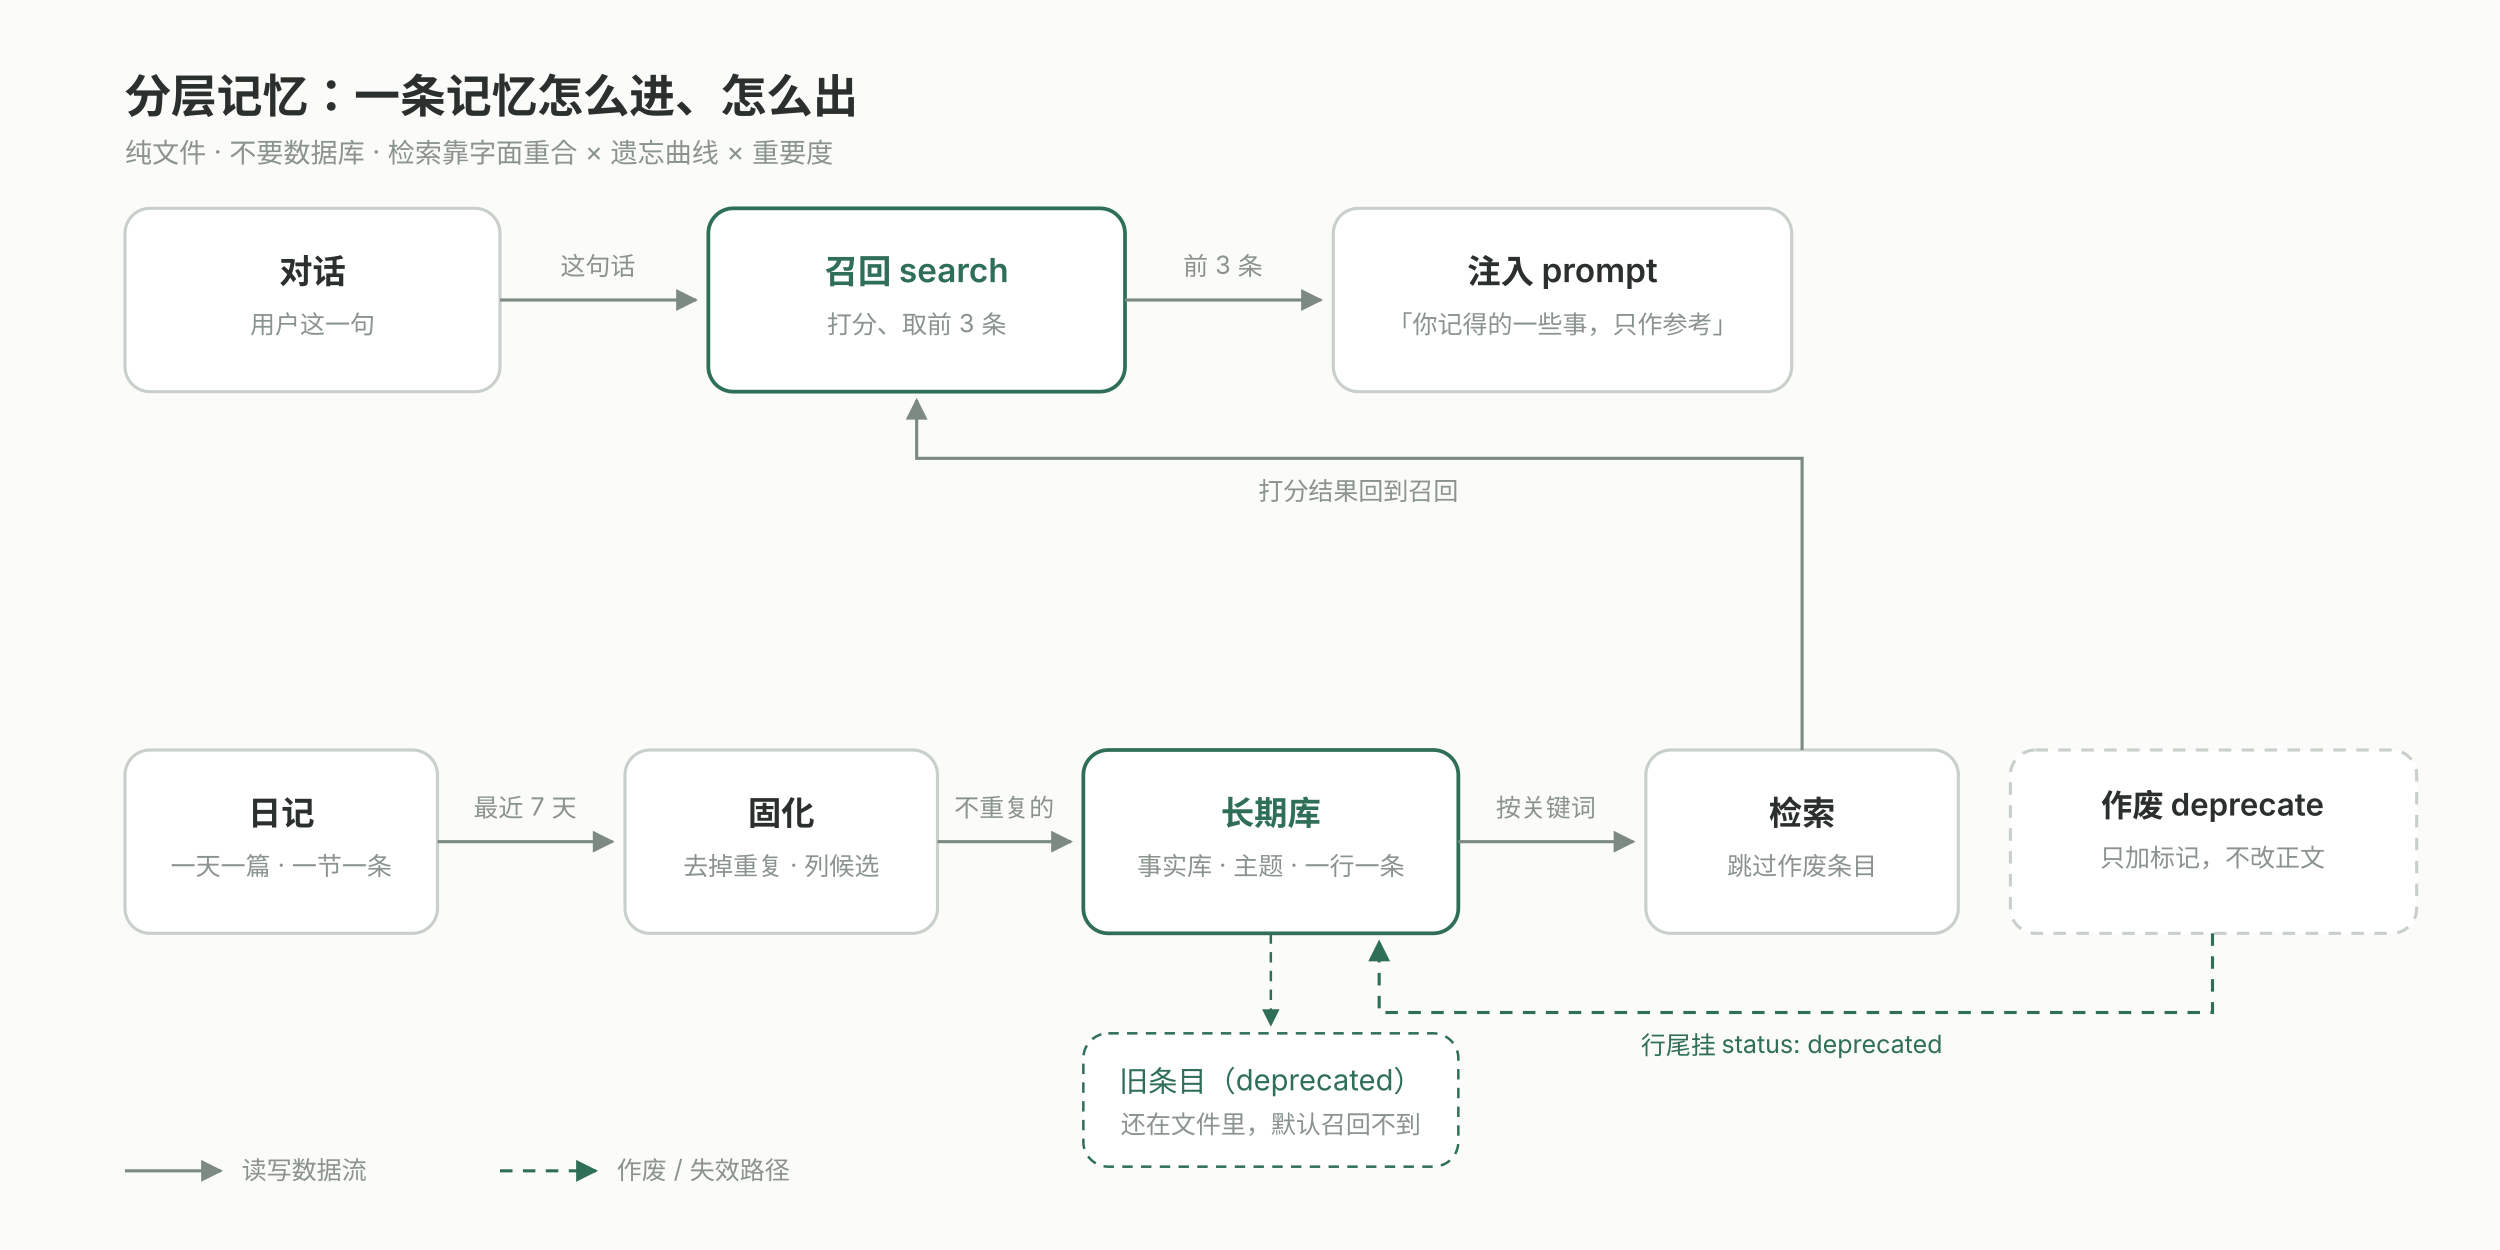
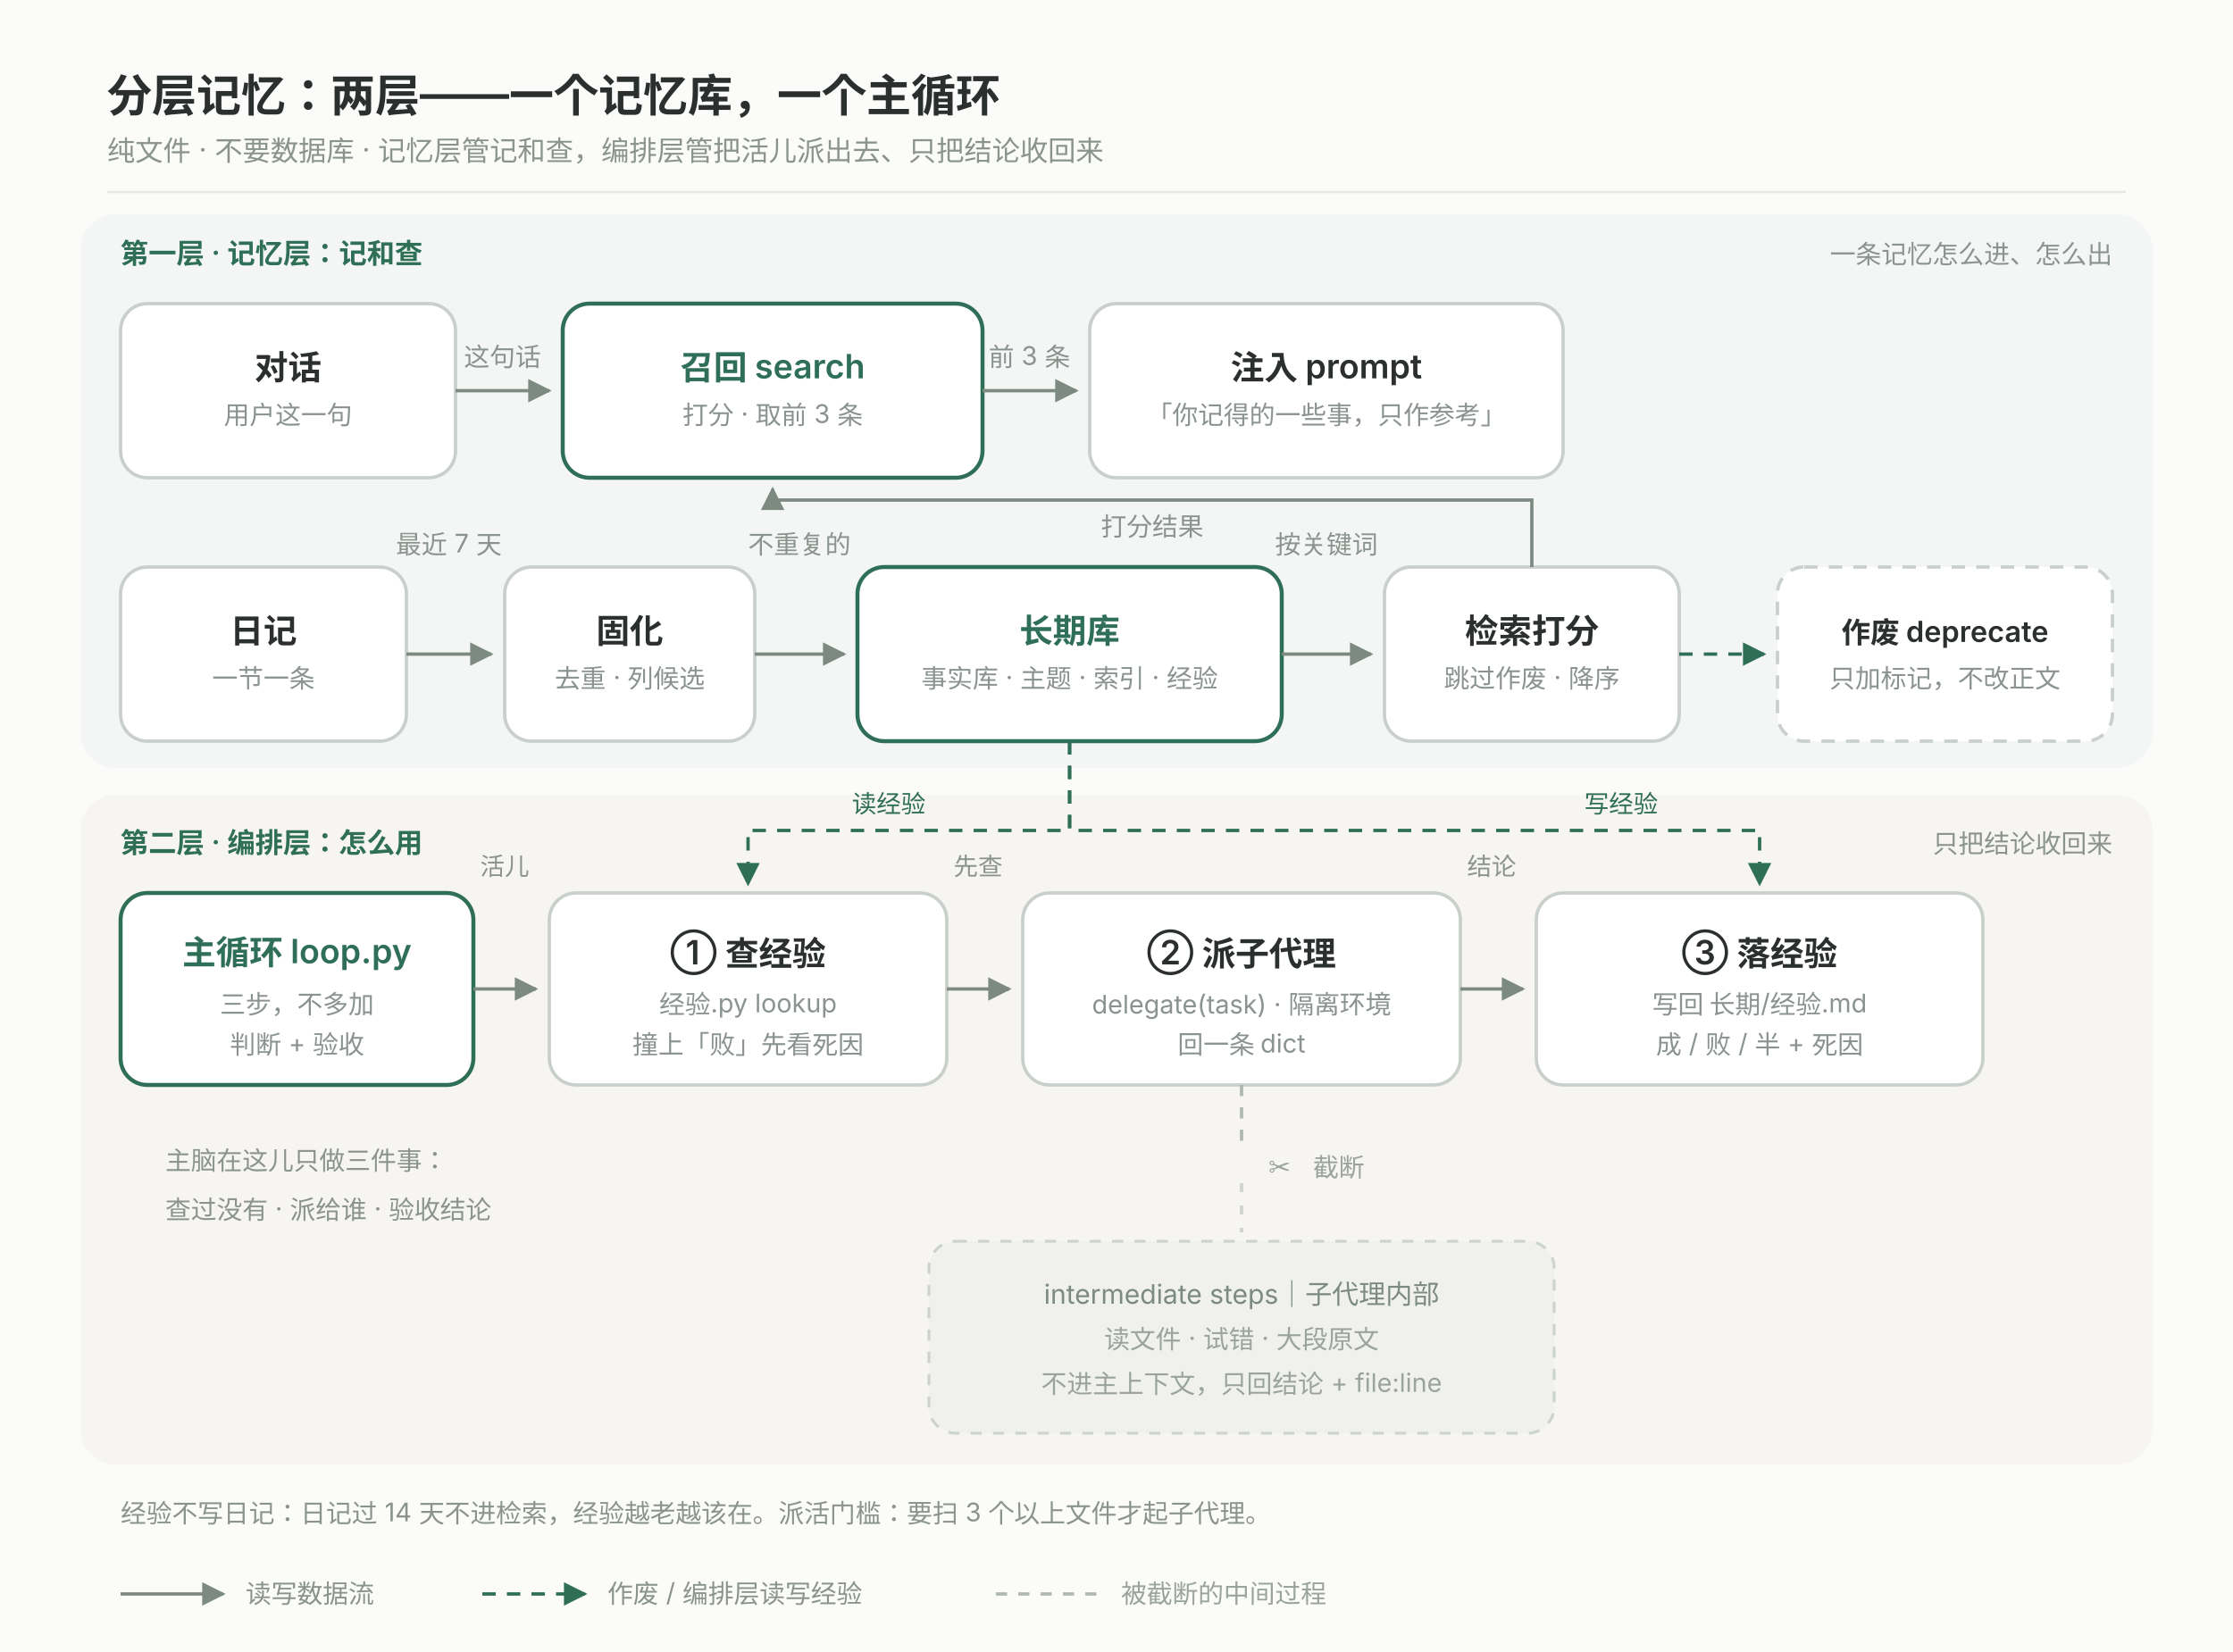
- <svg xmlns="http://www.w3.org/2000/svg" width="1200" height="600" viewBox="0 0 1200 600" role="img" aria-label="分层记忆数据流：对话召回注入，日记固化进长期库，作废标记旧条目">
+ <svg xmlns="http://www.w3.org/2000/svg" width="1000" height="740" viewBox="0 0 1000 740" role="img" aria-label="分层记忆：记忆层负责记和查，编排层负责查经验、派子代理、落经验，子代理的中间过程不进主上下文">
  <defs>
    <marker id="arrow" viewBox="0 0 10 10" refX="9" refY="5" markerWidth="7" markerHeight="7" orient="auto-start-reverse">
      <path d="M0,0 L10,5 L0,10 Z" fill="#7c8a82" />
    </marker>
    <marker id="arrow-accent" viewBox="0 0 10 10" refX="9" refY="5" markerWidth="7" markerHeight="7" orient="auto-start-reverse">
      <path d="M0,0 L10,5 L0,10 Z" fill="#2f6f57" />
    </marker>
+     <marker id="arrow-cut" viewBox="0 0 10 10" refX="9" refY="5" markerWidth="7" markerHeight="7" orient="auto-start-reverse">
+       <path d="M0,0 L10,5 L0,10 Z" fill="#b0b8b2" />
+     </marker>
  </defs>
-   <rect x="0" y="0" width="1200" height="600" fill="#fbfbfa" />
-   <text x="60" y="54" font-family="system-ui, -apple-system, sans-serif" font-size="22" font-weight="600" fill="#2b2f2d">分层记忆：一条记忆怎么进、怎么出</text>
-   <text x="60" y="78" font-family="system-ui, -apple-system, sans-serif" font-size="13" fill="#8a938d">纯文件 · 不要数据库 · 检索靠字面重合 × 遗忘曲线 × 重要度</text>
-   <rect x="60" y="100" width="180" height="88" rx="12" fill="#ffffff" stroke="#c9cfcb" stroke-width="1.5" />
-   <text x="150" y="136" text-anchor="middle" font-family="system-ui, -apple-system, sans-serif" font-size="16" font-weight="600" fill="#2b2f2d">对话</text>
-   <text x="150" y="160" text-anchor="middle" font-family="system-ui, -apple-system, sans-serif" font-size="12" fill="#8a938d">用户这一句</text>
-   <rect x="340" y="100" width="200" height="88" rx="12" fill="#ffffff" stroke="#2f6f57" stroke-width="1.8" />
-   <text x="440" y="136" text-anchor="middle" font-family="system-ui, -apple-system, sans-serif" font-size="16" font-weight="600" fill="#2f6f57">召回 search</text>
-   <text x="440" y="160" text-anchor="middle" font-family="system-ui, -apple-system, sans-serif" font-size="12" fill="#8a938d">打分、取前 3 条</text>
-   <rect x="640" y="100" width="220" height="88" rx="12" fill="#ffffff" stroke="#c9cfcb" stroke-width="1.5" />
-   <text x="750" y="136" text-anchor="middle" font-family="system-ui, -apple-system, sans-serif" font-size="16" font-weight="600" fill="#2b2f2d">注入 prompt</text>
-   <text x="750" y="160" text-anchor="middle" font-family="system-ui, -apple-system, sans-serif" font-size="12" fill="#8a938d">「你记得的一些事，只作参考」</text>
-   <line x1="240" y1="144" x2="334" y2="144" stroke="#7c8a82" stroke-width="1.5" marker-end="url(#arrow)" />
-   <text x="287" y="132" text-anchor="middle" font-family="system-ui, -apple-system, sans-serif" font-size="12" fill="#8a938d">这句话</text>
-   <line x1="540" y1="144" x2="634" y2="144" stroke="#7c8a82" stroke-width="1.5" marker-end="url(#arrow)" />
-   <text x="587" y="132" text-anchor="middle" font-family="system-ui, -apple-system, sans-serif" font-size="12" fill="#8a938d">前 3 条</text>
-   <rect x="60" y="360" width="150" height="88" rx="12" fill="#ffffff" stroke="#c9cfcb" stroke-width="1.5" />
-   <text x="135" y="396" text-anchor="middle" font-family="system-ui, -apple-system, sans-serif" font-size="16" font-weight="600" fill="#2b2f2d">日记</text>
-   <text x="135" y="420" text-anchor="middle" font-family="system-ui, -apple-system, sans-serif" font-size="12" fill="#8a938d">一天一篇 · 一节一条</text>
-   <rect x="300" y="360" width="150" height="88" rx="12" fill="#ffffff" stroke="#c9cfcb" stroke-width="1.5" />
-   <text x="375" y="396" text-anchor="middle" font-family="system-ui, -apple-system, sans-serif" font-size="16" font-weight="600" fill="#2b2f2d">固化</text>
-   <text x="375" y="420" text-anchor="middle" font-family="system-ui, -apple-system, sans-serif" font-size="12" fill="#8a938d">去掉重复 · 列候选</text>
-   <rect x="520" y="360" width="180" height="88" rx="12" fill="#ffffff" stroke="#2f6f57" stroke-width="1.8" />
-   <text x="610" y="396" text-anchor="middle" font-family="system-ui, -apple-system, sans-serif" font-size="16" font-weight="600" fill="#2f6f57">长期库</text>
-   <text x="610" y="420" text-anchor="middle" font-family="system-ui, -apple-system, sans-serif" font-size="12" fill="#8a938d">事实库 · 主题 · 一行一条</text>
-   <rect x="790" y="360" width="150" height="88" rx="12" fill="#ffffff" stroke="#c9cfcb" stroke-width="1.5" />
-   <text x="865" y="396" text-anchor="middle" font-family="system-ui, -apple-system, sans-serif" font-size="16" font-weight="600" fill="#2b2f2d">检索</text>
-   <text x="865" y="420" text-anchor="middle" font-family="system-ui, -apple-system, sans-serif" font-size="12" fill="#8a938d">跳过作废条目</text>
-   <line x1="210" y1="404" x2="294" y2="404" stroke="#7c8a82" stroke-width="1.5" marker-end="url(#arrow)" />
-   <text x="252" y="392" text-anchor="middle" font-family="system-ui, -apple-system, sans-serif" font-size="12" fill="#8a938d">最近 7 天</text>
-   <line x1="450" y1="404" x2="514" y2="404" stroke="#7c8a82" stroke-width="1.5" marker-end="url(#arrow)" />
-   <text x="482" y="392" text-anchor="middle" font-family="system-ui, -apple-system, sans-serif" font-size="12" fill="#8a938d">不重复的</text>
-   <line x1="700" y1="404" x2="784" y2="404" stroke="#7c8a82" stroke-width="1.5" marker-end="url(#arrow)" />
-   <text x="742" y="392" text-anchor="middle" font-family="system-ui, -apple-system, sans-serif" font-size="12" fill="#8a938d">按关键词</text>
-   <path d="M 865 360 L 865 220 L 440 220 L 440 192" fill="none" stroke="#7c8a82" stroke-width="1.5" marker-end="url(#arrow)" />
-   <text x="652" y="240" text-anchor="middle" font-family="system-ui, -apple-system, sans-serif" font-size="12" fill="#8a938d">打分结果回到召回</text>
-   <rect x="965" y="360" width="195" height="88" rx="12" fill="#ffffff" stroke="#c9cfcb" stroke-width="1.5" stroke-dasharray="6 5" />
-   <text x="1062" y="392" text-anchor="middle" font-family="system-ui, -apple-system, sans-serif" font-size="15" font-weight="600" fill="#2b2f2d">作废 deprecate</text>
-   <text x="1062" y="416" text-anchor="middle" font-family="system-ui, -apple-system, sans-serif" font-size="12" fill="#8a938d">只加标记，不改正文</text>
-   <path d="M 1062 448 L 1062 486 L 662 486 L 662 452" fill="none" stroke="#2f6f57" stroke-width="1.5" stroke-dasharray="6 5" marker-end="url(#arrow-accent)" />
-   <text x="860" y="506" text-anchor="middle" font-family="system-ui, -apple-system, sans-serif" font-size="12" fill="#2f6f57">行尾挂 status: deprecated</text>
-   <rect x="520" y="496" width="180" height="64" rx="12" fill="#ffffff" stroke="#2f6f57" stroke-width="1.2" stroke-dasharray="5 4" />
-   <text x="610" y="524" text-anchor="middle" font-family="system-ui, -apple-system, sans-serif" font-size="14" fill="#2f6f57">旧条目（deprecated）</text>
-   <text x="610" y="544" text-anchor="middle" font-family="system-ui, -apple-system, sans-serif" font-size="12" fill="#8a938d">还在文件里，默认召回不到</text>
-   <line x1="610" y1="448" x2="610" y2="492" stroke="#2f6f57" stroke-width="1.2" stroke-dasharray="5 4" marker-end="url(#arrow-accent)" />
-   <line x1="60" y1="562" x2="106" y2="562" stroke="#7c8a82" stroke-width="1.5" marker-end="url(#arrow)" />
-   <text x="116" y="566" font-family="system-ui, -apple-system, sans-serif" font-size="12" fill="#8a938d">读写数据流</text>
-   <line x1="240" y1="562" x2="286" y2="562" stroke="#2f6f57" stroke-width="1.5" stroke-dasharray="6 5" marker-end="url(#arrow-accent)" />
-   <text x="296" y="566" font-family="system-ui, -apple-system, sans-serif" font-size="12" fill="#8a938d">作废 / 失效路径</text>
+   <rect x="0" y="0" width="1000" height="740" fill="#fbfbfa" />
+   <text x="48" y="50" font-family="system-ui, -apple-system, 'Segoe UI', 'Microsoft YaHei', sans-serif" font-size="20" font-weight="600" fill="#2b2f2d">分层记忆：两层——一个记忆库，一个主循环</text>
+   <text x="48" y="72" font-family="system-ui, -apple-system, 'Segoe UI', 'Microsoft YaHei', sans-serif" font-size="12.5" fill="#8a938d">纯文件 · 不要数据库 · 记忆层管记和查，编排层管把活儿派出去、只把结论收回来</text>
+   <line x1="48" y1="86" x2="952" y2="86" stroke="#e5e8e5" stroke-width="1" />
+   <rect x="36" y="96" width="928" height="248" rx="16" fill="#f3f6f4" />
+   <text x="54" y="118" font-family="system-ui, -apple-system, 'Segoe UI', 'Microsoft YaHei', sans-serif" font-size="12.5" font-weight="600" fill="#2f6f57">第一层 · 记忆层：记和查</text>
+   <text x="946" y="118" text-anchor="end" font-family="system-ui, -apple-system, 'Segoe UI', 'Microsoft YaHei', sans-serif" font-size="11.5" fill="#8a938d">一条记忆怎么进、怎么出</text>
+   <rect x="54" y="136" width="150" height="78" rx="12" fill="#ffffff" stroke="#c9cfcb" stroke-width="1.5" />
+   <text x="129" y="170" text-anchor="middle" font-family="system-ui, -apple-system, 'Segoe UI', 'Microsoft YaHei', sans-serif" font-size="15" font-weight="600" fill="#2b2f2d">对话</text>
+   <text x="129" y="190" text-anchor="middle" font-family="system-ui, -apple-system, 'Segoe UI', 'Microsoft YaHei', sans-serif" font-size="11.5" fill="#8a938d">用户这一句</text>
+   <rect x="252" y="136" width="188" height="78" rx="12" fill="#ffffff" stroke="#2f6f57" stroke-width="1.8" />
+   <text x="346" y="170" text-anchor="middle" font-family="system-ui, -apple-system, 'Segoe UI', 'Microsoft YaHei', sans-serif" font-size="15" font-weight="600" fill="#2f6f57">召回 search</text>
+   <text x="346" y="190" text-anchor="middle" font-family="system-ui, -apple-system, 'Segoe UI', 'Microsoft YaHei', sans-serif" font-size="11.5" fill="#8a938d">打分 · 取前 3 条</text>
+   <rect x="488" y="136" width="212" height="78" rx="12" fill="#ffffff" stroke="#c9cfcb" stroke-width="1.5" />
+   <text x="594" y="170" text-anchor="middle" font-family="system-ui, -apple-system, 'Segoe UI', 'Microsoft YaHei', sans-serif" font-size="15" font-weight="600" fill="#2b2f2d">注入 prompt</text>
+   <text x="594" y="190" text-anchor="middle" font-family="system-ui, -apple-system, 'Segoe UI', 'Microsoft YaHei', sans-serif" font-size="11.5" fill="#8a938d">「你记得的一些事，只作参考」</text>
+   <line x1="204" y1="175" x2="246" y2="175" stroke="#7c8a82" stroke-width="1.5" marker-end="url(#arrow)" />
+   <text x="225" y="164" text-anchor="middle" font-family="system-ui, -apple-system, 'Segoe UI', 'Microsoft YaHei', sans-serif" font-size="11.5" fill="#8a938d">这句话</text>
+   <line x1="440" y1="175" x2="482" y2="175" stroke="#7c8a82" stroke-width="1.5" marker-end="url(#arrow)" />
+   <text x="461" y="164" text-anchor="middle" font-family="system-ui, -apple-system, 'Segoe UI', 'Microsoft YaHei', sans-serif" font-size="11.5" fill="#8a938d">前 3 条</text>
+   <rect x="54" y="254" width="128" height="78" rx="12" fill="#ffffff" stroke="#c9cfcb" stroke-width="1.5" />
+   <text x="118" y="288" text-anchor="middle" font-family="system-ui, -apple-system, 'Segoe UI', 'Microsoft YaHei', sans-serif" font-size="15" font-weight="600" fill="#2b2f2d">日记</text>
+   <text x="118" y="308" text-anchor="middle" font-family="system-ui, -apple-system, 'Segoe UI', 'Microsoft YaHei', sans-serif" font-size="11.5" fill="#8a938d">一节一条</text>
+   <rect x="226" y="254" width="112" height="78" rx="12" fill="#ffffff" stroke="#c9cfcb" stroke-width="1.5" />
+   <text x="282" y="288" text-anchor="middle" font-family="system-ui, -apple-system, 'Segoe UI', 'Microsoft YaHei', sans-serif" font-size="15" font-weight="600" fill="#2b2f2d">固化</text>
+   <text x="282" y="308" text-anchor="middle" font-family="system-ui, -apple-system, 'Segoe UI', 'Microsoft YaHei', sans-serif" font-size="11.5" fill="#8a938d">去重 · 列候选</text>
+   <rect x="384" y="254" width="190" height="78" rx="12" fill="#ffffff" stroke="#2f6f57" stroke-width="1.8" />
+   <text x="479" y="288" text-anchor="middle" font-family="system-ui, -apple-system, 'Segoe UI', 'Microsoft YaHei', sans-serif" font-size="15" font-weight="600" fill="#2f6f57">长期库</text>
+   <text x="479" y="308" text-anchor="middle" font-family="system-ui, -apple-system, 'Segoe UI', 'Microsoft YaHei', sans-serif" font-size="11.5" fill="#8a938d">事实库 · 主题 · 索引 · 经验</text>
+   <rect x="620" y="254" width="132" height="78" rx="12" fill="#ffffff" stroke="#c9cfcb" stroke-width="1.5" />
+   <text x="686" y="288" text-anchor="middle" font-family="system-ui, -apple-system, 'Segoe UI', 'Microsoft YaHei', sans-serif" font-size="15" font-weight="600" fill="#2b2f2d">检索打分</text>
+   <text x="686" y="308" text-anchor="middle" font-family="system-ui, -apple-system, 'Segoe UI', 'Microsoft YaHei', sans-serif" font-size="11.5" fill="#8a938d">跳过作废 · 降序</text>
+   <line x1="182" y1="293" x2="220" y2="293" stroke="#7c8a82" stroke-width="1.5" marker-end="url(#arrow)" />
+   <text x="201" y="248" text-anchor="middle" font-family="system-ui, -apple-system, 'Segoe UI', 'Microsoft YaHei', sans-serif" font-size="11.5" fill="#8a938d">最近 7 天</text>
+   <line x1="338" y1="293" x2="378" y2="293" stroke="#7c8a82" stroke-width="1.5" marker-end="url(#arrow)" />
+   <text x="358" y="248" text-anchor="middle" font-family="system-ui, -apple-system, 'Segoe UI', 'Microsoft YaHei', sans-serif" font-size="11.5" fill="#8a938d">不重复的</text>
+   <line x1="574" y1="293" x2="614" y2="293" stroke="#7c8a82" stroke-width="1.5" marker-end="url(#arrow)" />
+   <text x="594" y="248" text-anchor="middle" font-family="system-ui, -apple-system, 'Segoe UI', 'Microsoft YaHei', sans-serif" font-size="11.5" fill="#8a938d">按关键词</text>
+   <path d="M 686 254 L 686 224 L 346 224 L 346 219" fill="none" stroke="#7c8a82" stroke-width="1.5" marker-end="url(#arrow)" />
+   <text x="516" y="240" text-anchor="middle" font-family="system-ui, -apple-system, 'Segoe UI', 'Microsoft YaHei', sans-serif" font-size="11.5" fill="#8a938d">打分结果</text>
+   <rect x="796" y="254" width="150" height="78" rx="12" fill="#ffffff" stroke="#c9cfcb" stroke-width="1.5" stroke-dasharray="6 5" />
+   <text x="871" y="288" text-anchor="middle" font-family="system-ui, -apple-system, 'Segoe UI', 'Microsoft YaHei', sans-serif" font-size="13" font-weight="600" fill="#2b2f2d">作废 deprecate</text>
+   <text x="871" y="308" text-anchor="middle" font-family="system-ui, -apple-system, 'Segoe UI', 'Microsoft YaHei', sans-serif" font-size="11.5" fill="#8a938d">只加标记，不改正文</text>
+   <line x1="752" y1="293" x2="790" y2="293" stroke="#2f6f57" stroke-width="1.5" stroke-dasharray="6 5" marker-end="url(#arrow-accent)" />
+   <rect x="36" y="356" width="928" height="300" rx="16" fill="#f7f5f1" />
+   <text x="54" y="382" font-family="system-ui, -apple-system, 'Segoe UI', 'Microsoft YaHei', sans-serif" font-size="12.5" font-weight="600" fill="#2f6f57">第二层 · 编排层：怎么用</text>
+   <text x="946" y="382" text-anchor="end" font-family="system-ui, -apple-system, 'Segoe UI', 'Microsoft YaHei', sans-serif" font-size="11.5" fill="#8a938d">只把结论收回来</text>
+   <rect x="54" y="400" width="158" height="86" rx="12" fill="#ffffff" stroke="#2f6f57" stroke-width="1.8" />
+   <text x="133" y="432" text-anchor="middle" font-family="system-ui, -apple-system, 'Segoe UI', 'Microsoft YaHei', sans-serif" font-size="15" font-weight="600" fill="#2f6f57">主循环 loop.py</text>
+   <text x="133" y="454" text-anchor="middle" font-family="system-ui, -apple-system, 'Segoe UI', 'Microsoft YaHei', sans-serif" font-size="11.5" fill="#8a938d">三步，不多加</text>
+   <text x="133" y="472" text-anchor="middle" font-family="system-ui, -apple-system, 'Segoe UI', 'Microsoft YaHei', sans-serif" font-size="11.5" fill="#8a938d">判断 + 验收</text>
+   <rect x="246" y="400" width="178" height="86" rx="12" fill="#ffffff" stroke="#c9cfcb" stroke-width="1.5" />
+   <text x="335" y="432" text-anchor="middle" font-family="system-ui, -apple-system, 'Segoe UI', 'Microsoft YaHei', sans-serif" font-size="15" font-weight="600" fill="#2b2f2d">① 查经验</text>
+   <text x="335" y="454" text-anchor="middle" font-family="system-ui, -apple-system, 'Segoe UI', 'Microsoft YaHei', sans-serif" font-size="11.5" fill="#8a938d">经验.py lookup</text>
+   <text x="335" y="472" text-anchor="middle" font-family="system-ui, -apple-system, 'Segoe UI', 'Microsoft YaHei', sans-serif" font-size="11.5" fill="#8a938d">撞上「败」先看死因</text>
+   <rect x="458" y="400" width="196" height="86" rx="12" fill="#ffffff" stroke="#c9cfcb" stroke-width="1.5" />
+   <text x="556" y="432" text-anchor="middle" font-family="system-ui, -apple-system, 'Segoe UI', 'Microsoft YaHei', sans-serif" font-size="15" font-weight="600" fill="#2b2f2d">② 派子代理</text>
+   <text x="556" y="454" text-anchor="middle" font-family="system-ui, -apple-system, 'Segoe UI', 'Microsoft YaHei', sans-serif" font-size="11.5" fill="#8a938d">delegate(task) · 隔离环境</text>
+   <text x="556" y="472" text-anchor="middle" font-family="system-ui, -apple-system, 'Segoe UI', 'Microsoft YaHei', sans-serif" font-size="11.5" fill="#8a938d">回一条 dict</text>
+   <rect x="688" y="400" width="200" height="86" rx="12" fill="#ffffff" stroke="#c9cfcb" stroke-width="1.5" />
+   <text x="788" y="432" text-anchor="middle" font-family="system-ui, -apple-system, 'Segoe UI', 'Microsoft YaHei', sans-serif" font-size="15" font-weight="600" fill="#2b2f2d">③ 落经验</text>
+   <text x="788" y="454" text-anchor="middle" font-family="system-ui, -apple-system, 'Segoe UI', 'Microsoft YaHei', sans-serif" font-size="11.5" fill="#8a938d">写回 长期/经验.md</text>
+   <text x="788" y="472" text-anchor="middle" font-family="system-ui, -apple-system, 'Segoe UI', 'Microsoft YaHei', sans-serif" font-size="11.5" fill="#8a938d">成 / 败 / 半 + 死因</text>
+   <line x1="212" y1="443" x2="240" y2="443" stroke="#7c8a82" stroke-width="1.5" marker-end="url(#arrow)" />
+   <text x="226" y="392" text-anchor="middle" font-family="system-ui, -apple-system, 'Segoe UI', 'Microsoft YaHei', sans-serif" font-size="11" fill="#8a938d">活儿</text>
+   <line x1="424" y1="443" x2="452" y2="443" stroke="#7c8a82" stroke-width="1.5" marker-end="url(#arrow)" />
+   <text x="438" y="392" text-anchor="middle" font-family="system-ui, -apple-system, 'Segoe UI', 'Microsoft YaHei', sans-serif" font-size="11" fill="#8a938d">先查</text>
+   <line x1="654" y1="443" x2="682" y2="443" stroke="#7c8a82" stroke-width="1.5" marker-end="url(#arrow)" />
+   <text x="668" y="392" text-anchor="middle" font-family="system-ui, -apple-system, 'Segoe UI', 'Microsoft YaHei', sans-serif" font-size="11" fill="#8a938d">结论</text>
+   <path d="M 479 332 L 479 372 L 335 372 L 335 396" fill="none" stroke="#2f6f57" stroke-width="1.5" stroke-dasharray="6 5" marker-end="url(#arrow-accent)" />
+   <path d="M 479 332 L 479 372 L 788 372 L 788 396" fill="none" stroke="#2f6f57" stroke-width="1.5" stroke-dasharray="6 5" marker-end="url(#arrow-accent)" />
+   <text x="398" y="364" text-anchor="middle" font-family="system-ui, -apple-system, 'Segoe UI', 'Microsoft YaHei', sans-serif" font-size="11" fill="#2f6f57">读经验</text>
+   <text x="726" y="364" text-anchor="middle" font-family="system-ui, -apple-system, 'Segoe UI', 'Microsoft YaHei', sans-serif" font-size="11" fill="#2f6f57">写经验</text>
+   <text x="74" y="524" font-family="system-ui, -apple-system, 'Segoe UI', 'Microsoft YaHei', sans-serif" font-size="11.5" fill="#8a938d">主脑在这儿只做三件事：</text>
+   <text x="74" y="546" font-family="system-ui, -apple-system, 'Segoe UI', 'Microsoft YaHei', sans-serif" font-size="11.5" fill="#8a938d">查过没有 · 派给谁 · 验收结论</text>
+   <line x1="556" y1="486" x2="556" y2="514" stroke="#b0b8b2" stroke-width="1.5" stroke-dasharray="5 5" />
+   <line x1="556" y1="530" x2="556" y2="552" stroke="#cdd3ce" stroke-width="1.5" stroke-dasharray="4 6" />
+   <text x="568" y="527" font-family="system-ui, -apple-system, 'Segoe UI', 'Microsoft YaHei', sans-serif" font-size="12" fill="#9aa39d">✂</text>
+   <text x="588" y="527" font-family="system-ui, -apple-system, 'Segoe UI', 'Microsoft YaHei', sans-serif" font-size="11.5" fill="#9aa39d">截断</text>
+   <rect x="416" y="556" width="280" height="86" rx="12" fill="#f0f1ef" stroke="#cdd3ce" stroke-width="1.3" stroke-dasharray="5 5" />
+   <text x="556" y="584" text-anchor="middle" font-family="system-ui, -apple-system, 'Segoe UI', 'Microsoft YaHei', sans-serif" font-size="12" fill="#7c8a82">intermediate steps｜子代理内部</text>
+   <text x="556" y="604" text-anchor="middle" font-family="system-ui, -apple-system, 'Segoe UI', 'Microsoft YaHei', sans-serif" font-size="11.5" fill="#9aa39d">读文件 · 试错 · 大段原文</text>
+   <text x="556" y="624" text-anchor="middle" font-family="system-ui, -apple-system, 'Segoe UI', 'Microsoft YaHei', sans-serif" font-size="11.5" fill="#9aa39d">不进主上下文，只回结论 + file:line</text>
+   <text x="54" y="682" font-family="system-ui, -apple-system, 'Segoe UI', 'Microsoft YaHei', sans-serif" font-size="11.5" fill="#8a938d">经验不写日记：日记过 14 天不进检索，经验越老越该在。派活门槛：要扫 3 个以上文件才起子代理。</text>
+   <line x1="54" y1="714" x2="100" y2="714" stroke="#7c8a82" stroke-width="1.5" marker-end="url(#arrow)" />
+   <text x="110" y="718" font-family="system-ui, -apple-system, 'Segoe UI', 'Microsoft YaHei', sans-serif" font-size="11.5" fill="#8a938d">读写数据流</text>
+   <line x1="216" y1="714" x2="262" y2="714" stroke="#2f6f57" stroke-width="1.5" stroke-dasharray="6 5" marker-end="url(#arrow-accent)" />
+   <text x="272" y="718" font-family="system-ui, -apple-system, 'Segoe UI', 'Microsoft YaHei', sans-serif" font-size="11.5" fill="#8a938d">作废 / 编排层读写经验</text>
+   <line x1="446" y1="714" x2="492" y2="714" stroke="#b0b8b2" stroke-width="1.5" stroke-dasharray="5 5" />
+   <text x="502" y="718" font-family="system-ui, -apple-system, 'Segoe UI', 'Microsoft YaHei', sans-serif" font-size="11.5" fill="#9aa39d">被截断的中间过程</text>
</svg>
